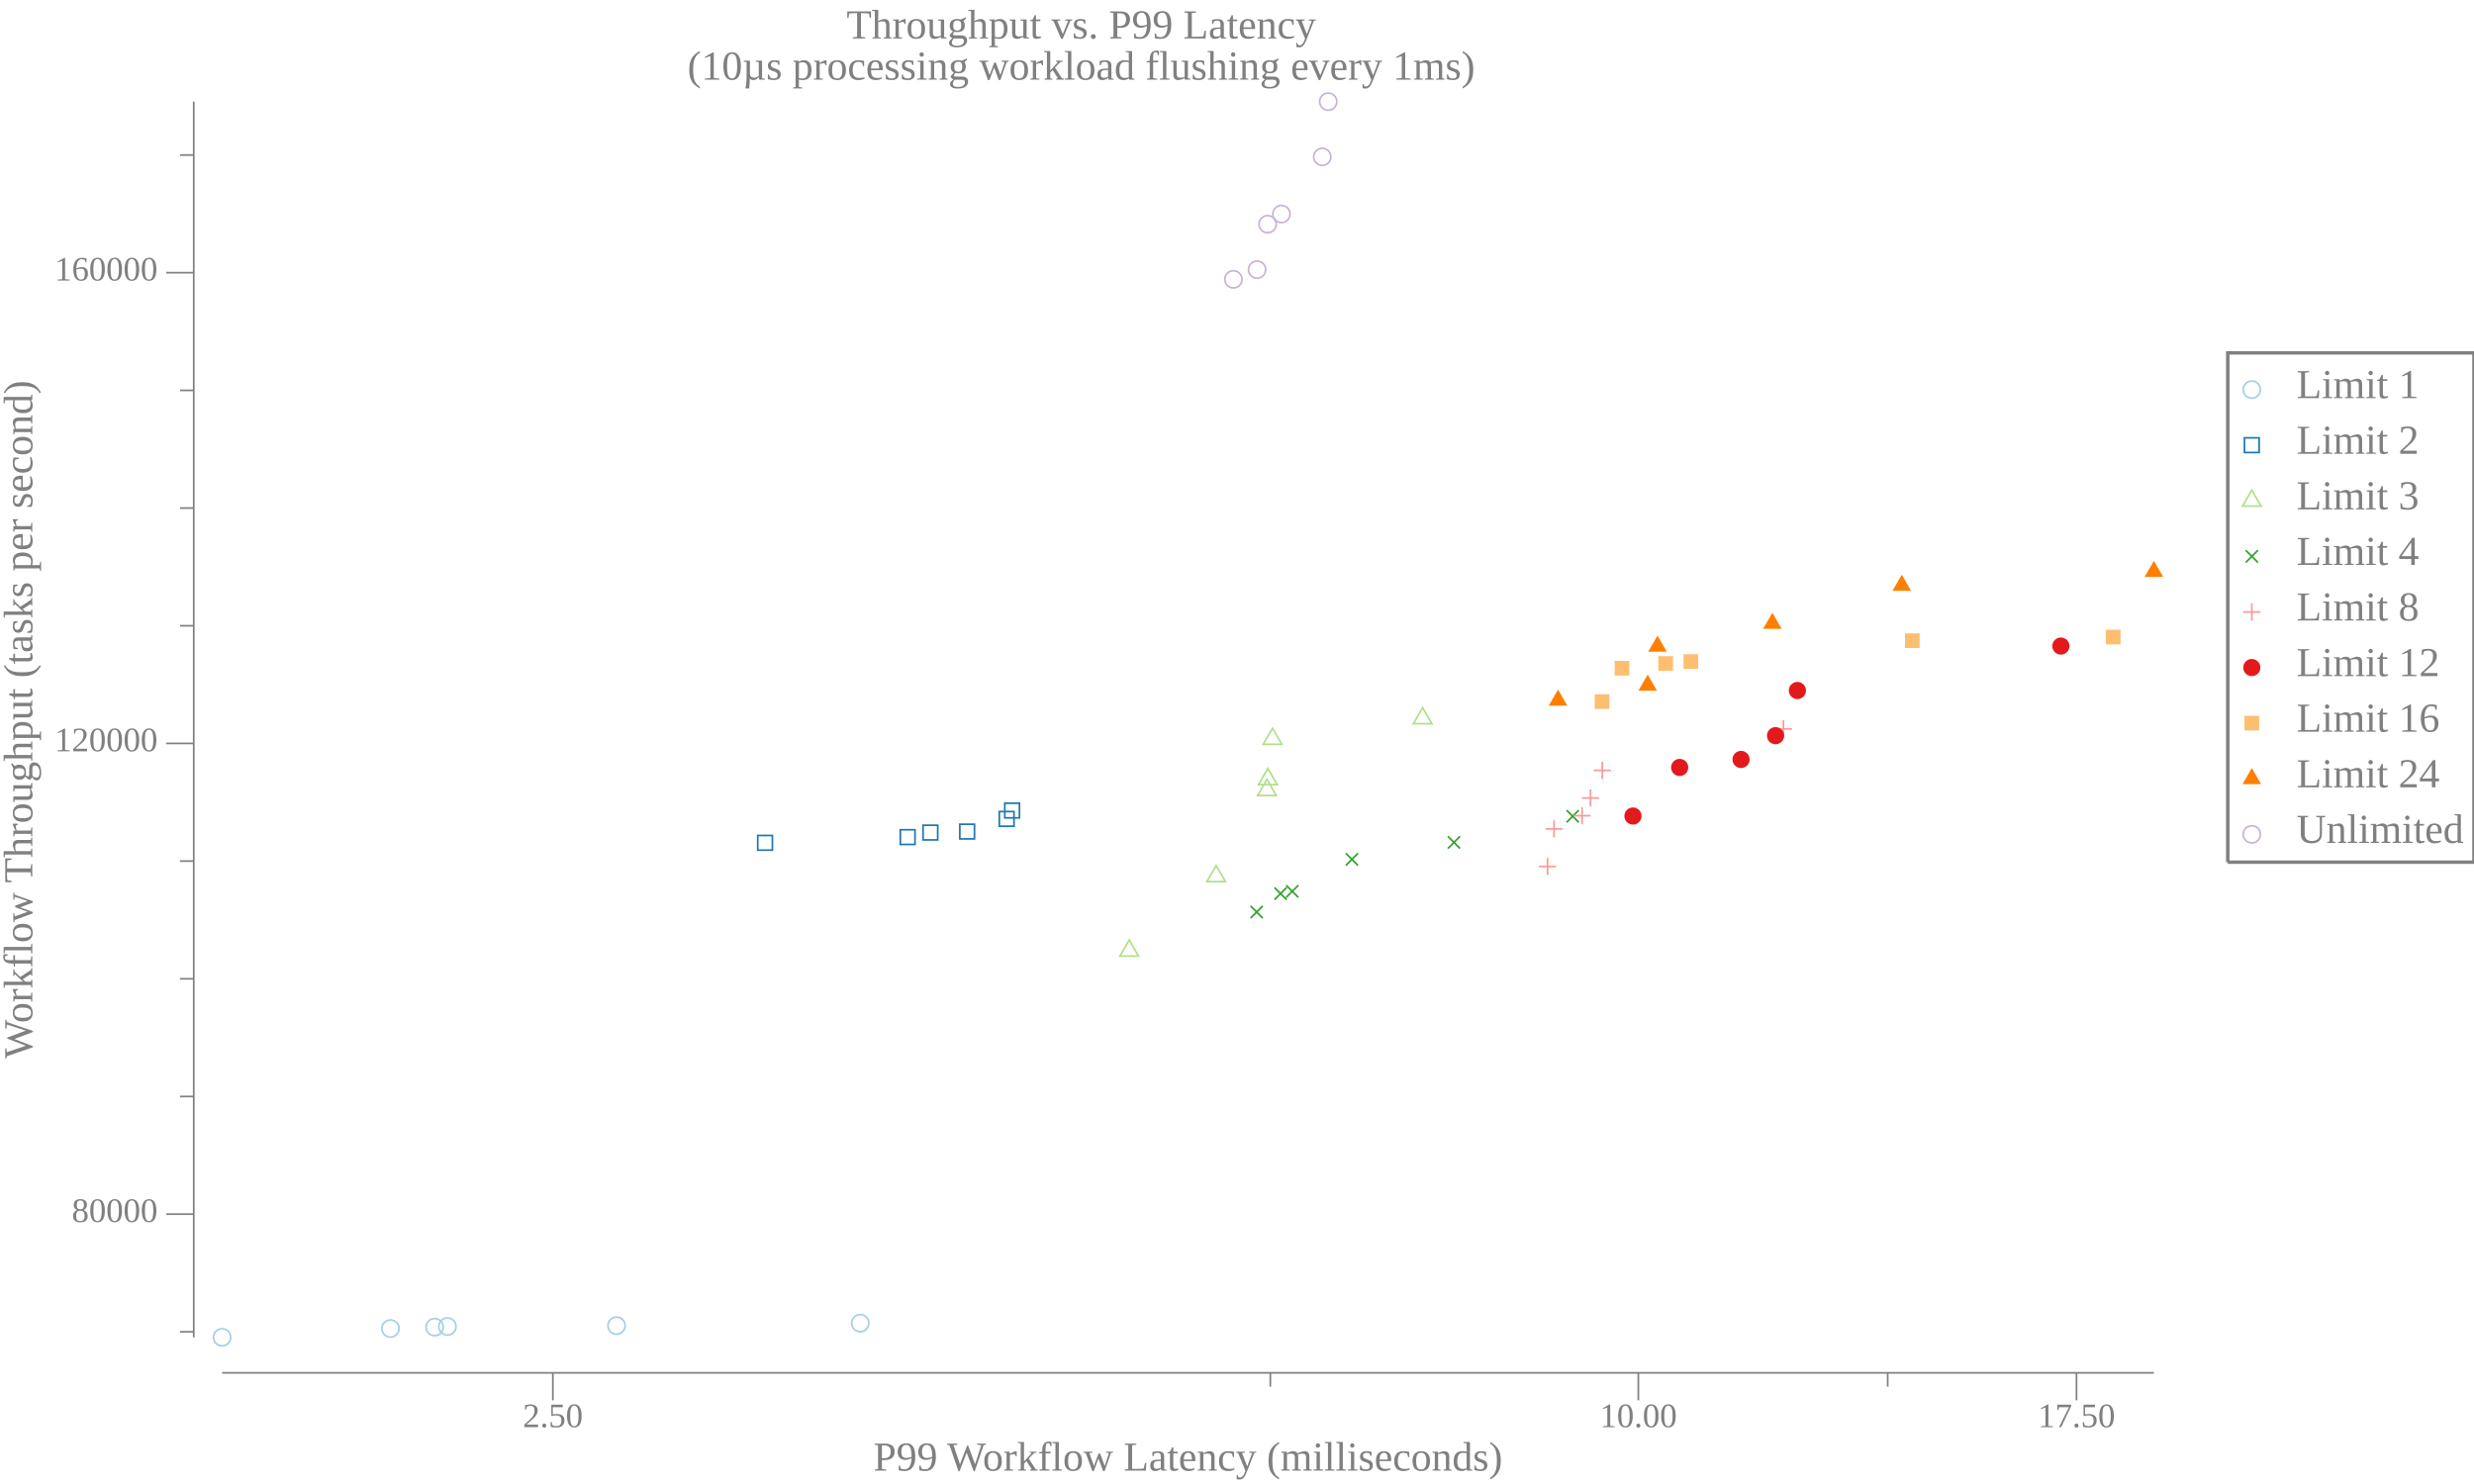
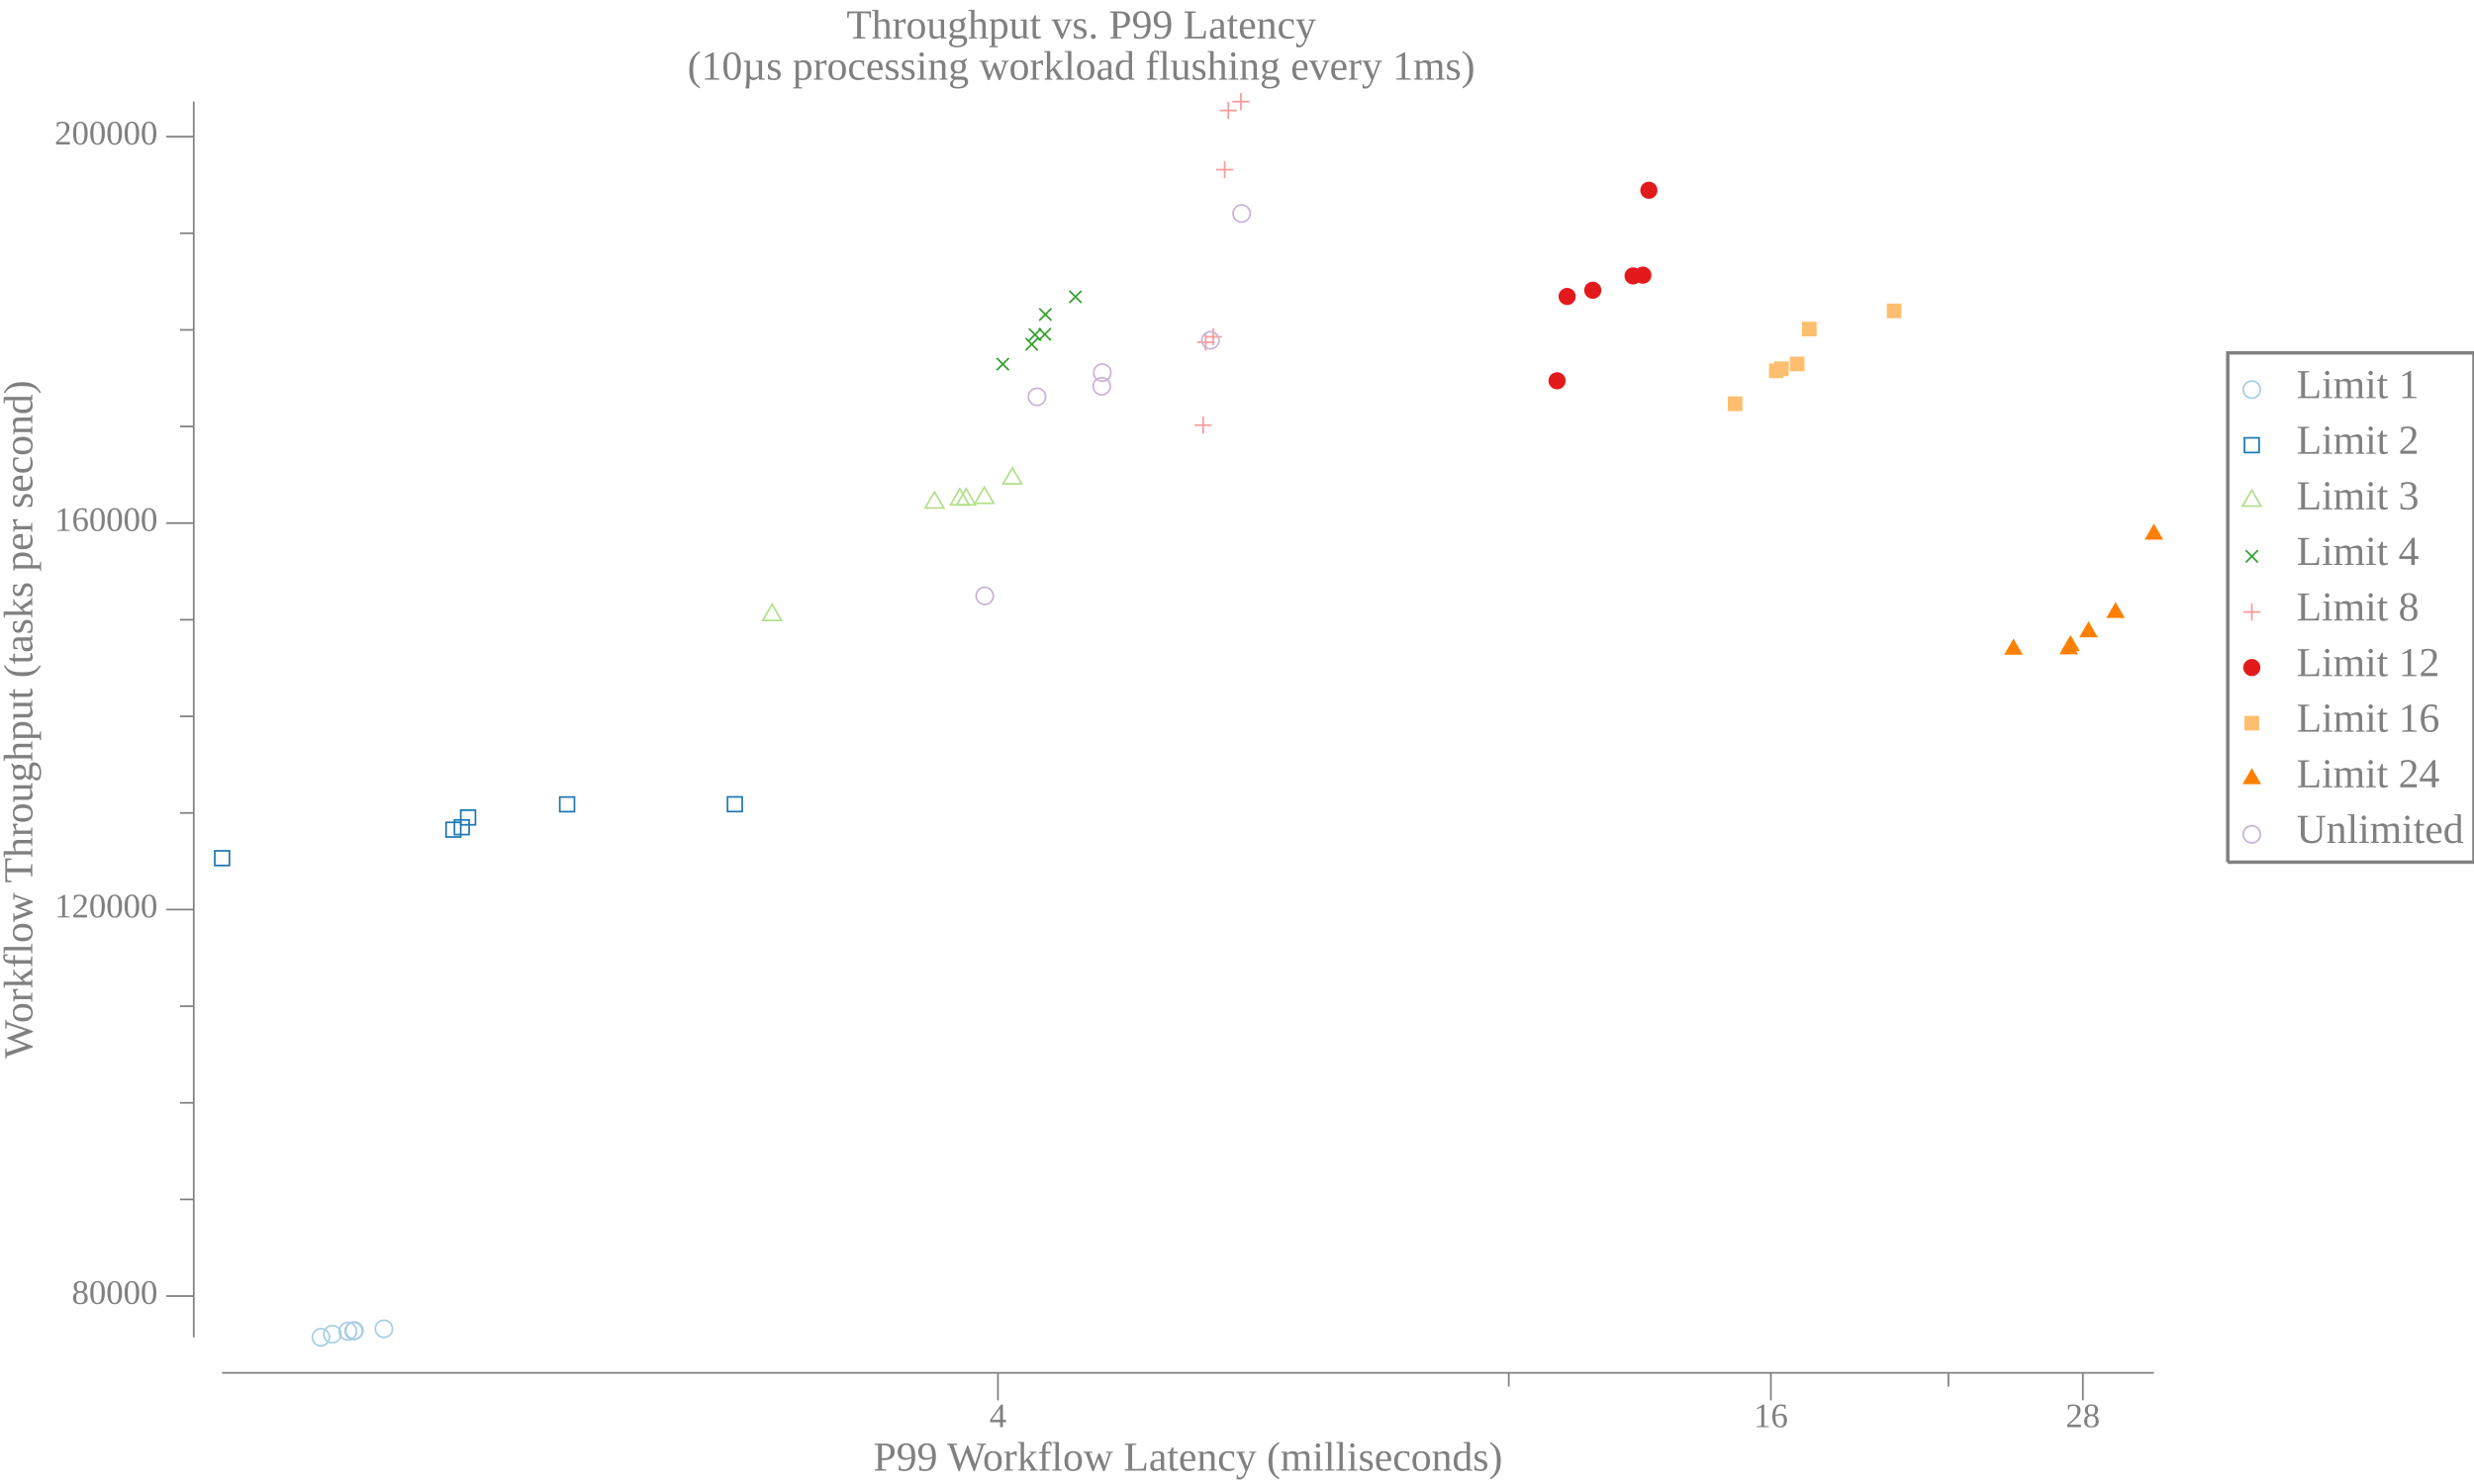
<svg xmlns="http://www.w3.org/2000/svg" width="720pt" height="432pt" viewBox="0 0 720 432">
  <g transform="scale(1, -1) translate(0, -432)">
    <path d="M657.84,318.58A2.5,2.5 0 1 1 652.84,318.58A2.5,2.5 0 1 1 657.84,318.58Z" style="fill:none;stroke:#A6CEE3;stroke-width:0.5" />
    <text x="668.34" y="-316.1" transform="scale(1, -1)" style="font-family:Liberation Serif;font-variant:normal;font-weight:normal;font-style:normal;font-size:12px;fill:#808080">Limit 1</text>
    <path d="M653.2,300.27L657.47,300.27L657.47,304.54L653.2,304.54Z" style="fill:none;stroke:#1F78B4;stroke-width:0.5" />
    <text x="668.34" y="-299.91" transform="scale(1, -1)" style="font-family:Liberation Serif;font-variant:normal;font-weight:normal;font-style:normal;font-size:12px;fill:#808080">Limit 2</text>
    <path d="M655.34,289.34L652.63,284.66L658.04,284.66Z" style="fill:none;stroke:#B2DF8A;stroke-width:0.5" />
    <text x="668.34" y="-283.73" transform="scale(1, -1)" style="font-family:Liberation Serif;font-variant:normal;font-weight:normal;font-style:normal;font-size:12px;fill:#808080">Limit 3</text>
    <path d="M653.57,268.27L657.11,271.8" style="fill:none;stroke:#33A02C;stroke-width:0.5" />
    <path d="M653.57,271.8L657.11,268.27" style="fill:none;stroke:#33A02C;stroke-width:0.5" />
    <text x="668.34" y="-267.55" transform="scale(1, -1)" style="font-family:Liberation Serif;font-variant:normal;font-weight:normal;font-style:normal;font-size:12px;fill:#808080">Limit 4</text>
    <path d="M655.34,256.35L655.34,251.35" style="fill:none;stroke:#FB9A99;stroke-width:0.5" />
    <path d="M652.84,253.85L657.84,253.85" style="fill:none;stroke:#FB9A99;stroke-width:0.5" />
    <text x="668.34" y="-251.36" transform="scale(1, -1)" style="font-family:Liberation Serif;font-variant:normal;font-weight:normal;font-style:normal;font-size:12px;fill:#808080">Limit 8</text>
    <path d="M657.84,237.67A2.5,2.5 0 1 1 652.84,237.67A2.5,2.5 0 1 1 657.84,237.67Z" style="fill:#E31A1C" />
    <text x="668.34" y="-235.18" transform="scale(1, -1)" style="font-family:Liberation Serif;font-variant:normal;font-weight:normal;font-style:normal;font-size:12px;fill:#808080">Limit 12</text>
    <path d="M653.2,219.35L657.47,219.35L657.47,223.62L653.2,223.62Z" style="fill:#FDBF6F" />
    <text x="668.34" y="-219" transform="scale(1, -1)" style="font-family:Liberation Serif;font-variant:normal;font-weight:normal;font-style:normal;font-size:12px;fill:#808080">Limit 16</text>
    <path d="M655.34,208.42L652.63,203.74L658.04,203.74Z" style="fill:#FF7F00" />
    <text x="668.34" y="-202.81" transform="scale(1, -1)" style="font-family:Liberation Serif;font-variant:normal;font-weight:normal;font-style:normal;font-size:12px;fill:#808080">Limit 24</text>
    <path d="M657.84,189.12A2.5,2.5 0 1 1 652.84,189.12A2.5,2.5 0 1 1 657.84,189.12Z" style="fill:none;stroke:#CAB2D6;stroke-width:0.5" />
    <text x="668.34" y="-186.63" transform="scale(1, -1)" style="font-family:Liberation Serif;font-variant:normal;font-weight:normal;font-style:normal;font-size:12px;fill:#808080">Unlimited</text>
    <path d="M648.34,181.02L648.34,329.27L720,329.27L720,181.02L648.34,181.02" style="fill:none;stroke:#808080" />
    <path d="M0,0L629.34,0L629.34,432L0,432Z" style="fill:#-8000000000000000-8000000000000000-8000000000000000;fill-opacity:0" />
    <text x="246.35" y="-420.81" transform="scale(1, -1)" style="font-family:Liberation Serif;font-variant:normal;font-weight:normal;font-style:normal;font-size:12px;fill:#808080">Throughput vs. P99 Latency</text>
    <text x="200.07" y="-408.81" transform="scale(1, -1)" style="font-family:Liberation Serif;font-variant:normal;font-weight:normal;font-style:normal;font-size:12px;fill:#808080">(10µs processing workload flushing every 1ms)</text>
    <text x="254.18" y="-3.902" transform="scale(1, -1)" style="font-family:Liberation Serif;font-variant:normal;font-weight:normal;font-style:normal;font-size:12px;fill:#808080">P99 Workflow Latency (milliseconds)</text>
-     <text x="152.15" y="-16.541" transform="scale(1, -1)" style="font-family:Liberation Serif;font-variant:normal;font-weight:normal;font-style:normal;font-size:10px;fill:#808080">2.50</text>
-     <text x="465.55" y="-16.541" transform="scale(1, -1)" style="font-family:Liberation Serif;font-variant:normal;font-weight:normal;font-style:normal;font-size:10px;fill:#808080">10.00</text>
-     <text x="593.07" y="-16.541" transform="scale(1, -1)" style="font-family:Liberation Serif;font-variant:normal;font-weight:normal;font-style:normal;font-size:10px;fill:#808080">17.50</text>
-     <path d="M160.9,24.363L160.9,32.363" style="fill:none;stroke:#808080;stroke-width:0.5" />
-     <path d="M476.8,24.363L476.8,32.363" style="fill:none;stroke:#808080;stroke-width:0.5" />
-     <path d="M604.32,24.363L604.32,32.363" style="fill:none;stroke:#808080;stroke-width:0.5" />
-     <path d="M369.7,28.363L369.7,32.363" style="fill:none;stroke:#808080;stroke-width:0.5" />
-     <path d="M549.37,28.363L549.37,32.363" style="fill:none;stroke:#808080;stroke-width:0.5" />
+     <text x="287.93" y="-16.541" transform="scale(1, -1)" style="font-family:Liberation Serif;font-variant:normal;font-weight:normal;font-style:normal;font-size:10px;fill:#808080">4</text>
+     <text x="510.37" y="-16.541" transform="scale(1, -1)" style="font-family:Liberation Serif;font-variant:normal;font-weight:normal;font-style:normal;font-size:10px;fill:#808080">16</text>
+     <text x="601.17" y="-16.541" transform="scale(1, -1)" style="font-family:Liberation Serif;font-variant:normal;font-weight:normal;font-style:normal;font-size:10px;fill:#808080">28</text>
+     <path d="M290.43,24.363L290.43,32.363" style="fill:none;stroke:#808080;stroke-width:0.5" />
+     <path d="M515.37,24.363L515.37,32.363" style="fill:none;stroke:#808080;stroke-width:0.5" />
+     <path d="M606.17,24.363L606.17,32.363" style="fill:none;stroke:#808080;stroke-width:0.5" />
+     <path d="M439.1,28.363L439.1,32.363" style="fill:none;stroke:#808080;stroke-width:0.5" />
+     <path d="M567.04,28.363L567.04,32.363" style="fill:none;stroke:#808080;stroke-width:0.5" />
    <path d="M64.635,32.363L626.84,32.363" style="fill:none;stroke:#808080;stroke-width:0.5" />
    <g transform="rotate(90)">
      <text x="123.84" y="9.387" transform="scale(1, -1)" style="font-family:Liberation Serif;font-variant:normal;font-weight:normal;font-style:normal;font-size:12px;fill:#808080">Workflow Throughput (tasks per second)</text>
    </g>
-     <text x="20.885" y="-76.271" transform="scale(1, -1)" style="font-family:Liberation Serif;font-variant:normal;font-weight:normal;font-style:normal;font-size:10px;fill:#808080">80000</text>
-     <text x="15.885" y="-213.3" transform="scale(1, -1)" style="font-family:Liberation Serif;font-variant:normal;font-weight:normal;font-style:normal;font-size:10px;fill:#808080">120000</text>
-     <text x="15.885" y="-350.33" transform="scale(1, -1)" style="font-family:Liberation Serif;font-variant:normal;font-weight:normal;font-style:normal;font-size:10px;fill:#808080">160000</text>
-     <path d="M48.385,78.556L56.385,78.556" style="fill:none;stroke:#808080;stroke-width:0.5" />
-     <path d="M48.385,215.59L56.385,215.59" style="fill:none;stroke:#808080;stroke-width:0.5" />
-     <path d="M48.385,352.62L56.385,352.62" style="fill:none;stroke:#808080;stroke-width:0.5" />
-     <path d="M52.385,44.299L56.385,44.299" style="fill:none;stroke:#808080;stroke-width:0.5" />
-     <path d="M52.385,112.81L56.385,112.81" style="fill:none;stroke:#808080;stroke-width:0.5" />
-     <path d="M52.385,147.07L56.385,147.07" style="fill:none;stroke:#808080;stroke-width:0.5" />
-     <path d="M52.385,181.33L56.385,181.33" style="fill:none;stroke:#808080;stroke-width:0.5" />
-     <path d="M52.385,249.84L56.385,249.84" style="fill:none;stroke:#808080;stroke-width:0.5" />
-     <path d="M52.385,284.1L56.385,284.1" style="fill:none;stroke:#808080;stroke-width:0.5" />
-     <path d="M52.385,318.36L56.385,318.36" style="fill:none;stroke:#808080;stroke-width:0.5" />
-     <path d="M52.385,386.87L56.385,386.87" style="fill:none;stroke:#808080;stroke-width:0.5" />
+     <text x="20.885" y="-52.428" transform="scale(1, -1)" style="font-family:Liberation Serif;font-variant:normal;font-weight:normal;font-style:normal;font-size:10px;fill:#808080">80000</text>
+     <text x="15.885" y="-164.93" transform="scale(1, -1)" style="font-family:Liberation Serif;font-variant:normal;font-weight:normal;font-style:normal;font-size:10px;fill:#808080">120000</text>
+     <text x="15.885" y="-277.44" transform="scale(1, -1)" style="font-family:Liberation Serif;font-variant:normal;font-weight:normal;font-style:normal;font-size:10px;fill:#808080">160000</text>
+     <text x="15.885" y="-389.94" transform="scale(1, -1)" style="font-family:Liberation Serif;font-variant:normal;font-weight:normal;font-style:normal;font-size:10px;fill:#808080">200000</text>
+     <path d="M48.385,54.713L56.385,54.713" style="fill:none;stroke:#808080;stroke-width:0.5" />
+     <path d="M48.385,167.22L56.385,167.22" style="fill:none;stroke:#808080;stroke-width:0.5" />
+     <path d="M48.385,279.72L56.385,279.72" style="fill:none;stroke:#808080;stroke-width:0.5" />
+     <path d="M48.385,392.22L56.385,392.22" style="fill:none;stroke:#808080;stroke-width:0.5" />
+     <path d="M52.385,82.839L56.385,82.839" style="fill:none;stroke:#808080;stroke-width:0.5" />
+     <path d="M52.385,110.97L56.385,110.97" style="fill:none;stroke:#808080;stroke-width:0.5" />
+     <path d="M52.385,139.09L56.385,139.09" style="fill:none;stroke:#808080;stroke-width:0.5" />
+     <path d="M52.385,195.34L56.385,195.34" style="fill:none;stroke:#808080;stroke-width:0.5" />
+     <path d="M52.385,223.47L56.385,223.47" style="fill:none;stroke:#808080;stroke-width:0.5" />
+     <path d="M52.385,251.59L56.385,251.59" style="fill:none;stroke:#808080;stroke-width:0.5" />
+     <path d="M52.385,307.85L56.385,307.85" style="fill:none;stroke:#808080;stroke-width:0.5" />
+     <path d="M52.385,335.97L56.385,335.97" style="fill:none;stroke:#808080;stroke-width:0.5" />
+     <path d="M52.385,364.1L56.385,364.1" style="fill:none;stroke:#808080;stroke-width:0.5" />
    <path d="M56.385,42.709L56.385,402.41" style="fill:none;stroke:#808080;stroke-width:0.5" />
-     <path d="M67.135,42.709A2.5,2.5 0 1 1 62.135,42.709A2.5,2.5 0 1 1 67.135,42.709Z" style="fill:none;stroke:#A6CEE3;stroke-width:0.5" />
-     <path d="M116.13,45.258A2.5,2.5 0 1 1 111.13,45.258A2.5,2.5 0 1 1 116.13,45.258Z" style="fill:none;stroke:#A6CEE3;stroke-width:0.5" />
-     <path d="M128.99,45.669A2.5,2.5 0 1 1 123.99,45.669A2.5,2.5 0 1 1 128.99,45.669Z" style="fill:none;stroke:#A6CEE3;stroke-width:0.5" />
-     <path d="M132.71,45.844A2.5,2.5 0 1 1 127.71,45.844A2.5,2.5 0 1 1 132.71,45.844Z" style="fill:none;stroke:#A6CEE3;stroke-width:0.5" />
-     <path d="M181.93,46.094A2.5,2.5 0 1 1 176.93,46.094A2.5,2.5 0 1 1 181.93,46.094Z" style="fill:none;stroke:#A6CEE3;stroke-width:0.5" />
-     <path d="M252.86,46.823A2.5,2.5 0 1 1 247.86,46.823A2.5,2.5 0 1 1 252.86,46.823Z" style="fill:none;stroke:#A6CEE3;stroke-width:0.5" />
-     <path d="M220.52,184.52L224.79,184.52L224.79,188.79L220.52,188.79Z" style="fill:none;stroke:#1F78B4;stroke-width:0.5" />
-     <path d="M262.02,186.18L266.29,186.18L266.29,190.45L262.02,190.45Z" style="fill:none;stroke:#1F78B4;stroke-width:0.5" />
-     <path d="M268.63,187.5L272.9,187.5L272.9,191.77L268.63,191.77Z" style="fill:none;stroke:#1F78B4;stroke-width:0.5" />
-     <path d="M279.33,187.79L283.6,187.79L283.6,192.06L279.33,192.06Z" style="fill:none;stroke:#1F78B4;stroke-width:0.5" />
-     <path d="M290.83,191.48L295.1,191.48L295.1,195.75L290.83,195.75Z" style="fill:none;stroke:#1F78B4;stroke-width:0.5" />
-     <path d="M292.42,193.91L296.69,193.91L296.69,198.18L292.42,198.18Z" style="fill:none;stroke:#1F78B4;stroke-width:0.5" />
-     <path d="M328.63,158.36L325.92,153.68L331.33,153.68Z" style="fill:none;stroke:#B2DF8A;stroke-width:0.5" />
-     <path d="M353.93,180.03L351.22,175.35L356.63,175.35Z" style="fill:none;stroke:#B2DF8A;stroke-width:0.5" />
-     <path d="M368.71,205.12L366.01,200.43L371.42,200.43Z" style="fill:none;stroke:#B2DF8A;stroke-width:0.5" />
-     <path d="M368.99,208.29L366.29,203.6L371.7,203.6Z" style="fill:none;stroke:#B2DF8A;stroke-width:0.5" />
-     <path d="M370.34,220.01L367.63,215.32L373.05,215.32Z" style="fill:none;stroke:#B2DF8A;stroke-width:0.5" />
-     <path d="M414.03,226L411.32,221.31L416.73,221.31Z" style="fill:none;stroke:#B2DF8A;stroke-width:0.5" />
-     <path d="M363.95,164.74L367.49,168.27" style="fill:none;stroke:#33A02C;stroke-width:0.5" />
-     <path d="M363.95,168.27L367.49,164.74" style="fill:none;stroke:#33A02C;stroke-width:0.5" />
-     <path d="M370.9,170.1L374.44,173.63" style="fill:none;stroke:#33A02C;stroke-width:0.5" />
-     <path d="M370.9,173.63L374.44,170.1" style="fill:none;stroke:#33A02C;stroke-width:0.5" />
-     <path d="M374.31,170.76L377.85,174.3" style="fill:none;stroke:#33A02C;stroke-width:0.5" />
-     <path d="M374.31,174.3L377.85,170.76" style="fill:none;stroke:#33A02C;stroke-width:0.5" />
-     <path d="M391.67,180.06L395.21,183.6" style="fill:none;stroke:#33A02C;stroke-width:0.5" />
-     <path d="M391.67,183.6L395.21,180.06" style="fill:none;stroke:#33A02C;stroke-width:0.5" />
-     <path d="M421.37,185L424.9,188.54" style="fill:none;stroke:#33A02C;stroke-width:0.5" />
-     <path d="M421.37,188.54L424.9,185" style="fill:none;stroke:#33A02C;stroke-width:0.5" />
-     <path d="M455.92,192.61L459.46,196.14" style="fill:none;stroke:#33A02C;stroke-width:0.5" />
-     <path d="M455.92,196.14L459.46,192.61" style="fill:none;stroke:#33A02C;stroke-width:0.5" />
-     <path d="M450.38,182.27L450.38,177.27" style="fill:none;stroke:#FB9A99;stroke-width:0.5" />
-     <path d="M447.88,179.77L452.88,179.77" style="fill:none;stroke:#FB9A99;stroke-width:0.5" />
-     <path d="M452.27,193.19L452.27,188.19" style="fill:none;stroke:#FB9A99;stroke-width:0.5" />
-     <path d="M449.77,190.69L454.77,190.69" style="fill:none;stroke:#FB9A99;stroke-width:0.5" />
-     <path d="M460.43,197.05L460.43,192.05" style="fill:none;stroke:#FB9A99;stroke-width:0.5" />
-     <path d="M457.93,194.55L462.93,194.55" style="fill:none;stroke:#FB9A99;stroke-width:0.5" />
-     <path d="M462.88,202.2L462.88,197.2" style="fill:none;stroke:#FB9A99;stroke-width:0.5" />
-     <path d="M460.38,199.7L465.38,199.7" style="fill:none;stroke:#FB9A99;stroke-width:0.5" />
-     <path d="M466.3,210.24L466.3,205.24" style="fill:none;stroke:#FB9A99;stroke-width:0.5" />
-     <path d="M463.8,207.74L468.8,207.74" style="fill:none;stroke:#FB9A99;stroke-width:0.5" />
-     <path d="M519.02,222.32L519.02,217.32" style="fill:none;stroke:#FB9A99;stroke-width:0.5" />
-     <path d="M516.52,219.82L521.52,219.82" style="fill:none;stroke:#FB9A99;stroke-width:0.5" />
-     <path d="M477.74,194.45A2.5,2.5 0 1 1 472.74,194.45A2.5,2.5 0 1 1 477.74,194.45Z" style="fill:#E31A1C" />
-     <path d="M491.33,208.59A2.5,2.5 0 1 1 486.33,208.59A2.5,2.5 0 1 1 491.33,208.59Z" style="fill:#E31A1C" />
-     <path d="M509.19,210.92A2.5,2.5 0 1 1 504.19,210.92A2.5,2.5 0 1 1 509.19,210.92Z" style="fill:#E31A1C" />
-     <path d="M519.23,217.84A2.5,2.5 0 1 1 514.23,217.84A2.5,2.5 0 1 1 519.23,217.84Z" style="fill:#E31A1C" />
-     <path d="M525.59,230.99A2.5,2.5 0 1 1 520.59,230.99A2.5,2.5 0 1 1 525.59,230.99Z" style="fill:#E31A1C" />
-     <path d="M602.27,243.93A2.5,2.5 0 1 1 597.27,243.93A2.5,2.5 0 1 1 602.27,243.93Z" style="fill:#E31A1C" />
-     <path d="M464.11,225.62L468.38,225.62L468.38,229.89L464.11,229.89Z" style="fill:#FDBF6F" />
-     <path d="M469.91,235.34L474.18,235.34L474.18,239.61L469.91,239.61Z" style="fill:#FDBF6F" />
-     <path d="M482.61,236.72L486.88,236.72L486.88,240.99L482.61,240.99Z" style="fill:#FDBF6F" />
-     <path d="M489.95,237.28L494.22,237.28L494.22,241.55L489.95,241.55Z" style="fill:#FDBF6F" />
-     <path d="M554.4,243.37L558.66,243.37L558.66,247.63L554.4,247.63Z" style="fill:#FDBF6F" />
-     <path d="M612.87,244.42L617.14,244.42L617.14,248.68L612.87,248.68Z" style="fill:#FDBF6F" />
-     <path d="M453.43,231.27L450.72,226.58L456.13,226.58Z" style="fill:#FF7F00" />
-     <path d="M479.52,235.63L476.82,230.94L482.23,230.94Z" style="fill:#FF7F00" />
-     <path d="M482.38,246.97L479.67,242.29L485.08,242.29Z" style="fill:#FF7F00" />
-     <path d="M515.81,253.63L513.1,248.94L518.51,248.94Z" style="fill:#FF7F00" />
-     <path d="M553.47,264.7L550.76,260.02L556.18,260.02Z" style="fill:#FF7F00" />
-     <path d="M626.84,268.74L624.13,264.06L629.54,264.06Z" style="fill:#FF7F00" />
-     <path d="M361.46,350.68A2.5,2.5 0 1 1 356.46,350.68A2.5,2.5 0 1 1 361.46,350.68Z" style="fill:none;stroke:#CAB2D6;stroke-width:0.5" />
-     <path d="M368.34,353.51A2.5,2.5 0 1 1 363.34,353.51A2.5,2.5 0 1 1 368.34,353.51Z" style="fill:none;stroke:#CAB2D6;stroke-width:0.5" />
-     <path d="M371.41,366.74A2.5,2.5 0 1 1 366.41,366.74A2.5,2.5 0 1 1 371.41,366.74Z" style="fill:none;stroke:#CAB2D6;stroke-width:0.5" />
-     <path d="M375.44,369.7A2.5,2.5 0 1 1 370.44,369.7A2.5,2.5 0 1 1 375.44,369.7Z" style="fill:none;stroke:#CAB2D6;stroke-width:0.5" />
-     <path d="M387.32,386.34A2.5,2.5 0 1 1 382.32,386.34A2.5,2.5 0 1 1 387.32,386.34Z" style="fill:none;stroke:#CAB2D6;stroke-width:0.5" />
-     <path d="M389.05,402.41A2.5,2.5 0 1 1 384.05,402.41A2.5,2.5 0 1 1 389.05,402.41Z" style="fill:none;stroke:#CAB2D6;stroke-width:0.5" />
+     <path d="M95.9,42.709A2.5,2.5 0 1 1 90.9,42.709A2.5,2.5 0 1 1 95.9,42.709Z" style="fill:none;stroke:#A6CEE3;stroke-width:0.5" />
+     <path d="M99.23,43.609A2.5,2.5 0 1 1 94.23,43.609A2.5,2.5 0 1 1 99.23,43.609Z" style="fill:none;stroke:#A6CEE3;stroke-width:0.5" />
+     <path d="M103.74,44.478A2.5,2.5 0 1 1 98.741,44.478A2.5,2.5 0 1 1 103.74,44.478Z" style="fill:none;stroke:#A6CEE3;stroke-width:0.5" />
+     <path d="M105.43,44.565A2.5,2.5 0 1 1 100.43,44.565A2.5,2.5 0 1 1 105.43,44.565Z" style="fill:none;stroke:#A6CEE3;stroke-width:0.5" />
+     <path d="M105.64,44.669A2.5,2.5 0 1 1 100.64,44.669A2.5,2.5 0 1 1 105.64,44.669Z" style="fill:none;stroke:#A6CEE3;stroke-width:0.5" />
+     <path d="M114.23,45.17A2.5,2.5 0 1 1 109.23,45.17A2.5,2.5 0 1 1 114.23,45.17Z" style="fill:none;stroke:#A6CEE3;stroke-width:0.5" />
+     <path d="M62.501,180.05L66.769,180.05L66.769,184.32L62.501,184.32Z" style="fill:none;stroke:#1F78B4;stroke-width:0.5" />
+     <path d="M129.82,188.35L134.08,188.35L134.08,192.61L129.82,192.61Z" style="fill:none;stroke:#1F78B4;stroke-width:0.5" />
+     <path d="M132.26,189.05L136.52,189.05L136.52,193.31L132.26,193.31Z" style="fill:none;stroke:#1F78B4;stroke-width:0.5" />
+     <path d="M134.1,191.89L138.36,191.89L138.36,196.16L134.1,196.16Z" style="fill:none;stroke:#1F78B4;stroke-width:0.5" />
+     <path d="M162.91,195.72L167.18,195.72L167.18,199.98L162.91,199.98Z" style="fill:none;stroke:#1F78B4;stroke-width:0.5" />
+     <path d="M211.73,195.75L216,195.75L216,200.02L211.73,200.02Z" style="fill:none;stroke:#1F78B4;stroke-width:0.5" />
+     <path d="M224.71,256.08L222,251.39L227.41,251.39Z" style="fill:none;stroke:#B2DF8A;stroke-width:0.5" />
+     <path d="M271.97,288.81L269.26,284.12L274.68,284.12Z" style="fill:none;stroke:#B2DF8A;stroke-width:0.5" />
+     <path d="M279.34,289.71L276.63,285.02L282.05,285.02Z" style="fill:none;stroke:#B2DF8A;stroke-width:0.5" />
+     <path d="M281.16,289.73L278.46,285.04L283.87,285.04Z" style="fill:none;stroke:#B2DF8A;stroke-width:0.5" />
+     <path d="M286.48,290.19L283.77,285.5L289.18,285.5Z" style="fill:none;stroke:#B2DF8A;stroke-width:0.5" />
+     <path d="M294.63,295.83L291.92,291.14L297.33,291.14Z" style="fill:none;stroke:#B2DF8A;stroke-width:0.5" />
+     <path d="M290.07,324.23L293.61,327.76" style="fill:none;stroke:#33A02C;stroke-width:0.5" />
+     <path d="M290.07,327.76L293.61,324.23" style="fill:none;stroke:#33A02C;stroke-width:0.5" />
+     <path d="M298.49,330.01L302.03,333.55" style="fill:none;stroke:#33A02C;stroke-width:0.5" />
+     <path d="M298.49,333.55L302.03,330.01" style="fill:none;stroke:#33A02C;stroke-width:0.5" />
+     <path d="M299.44,332.83L302.97,336.37" style="fill:none;stroke:#33A02C;stroke-width:0.5" />
+     <path d="M299.44,336.37L302.97,332.83" style="fill:none;stroke:#33A02C;stroke-width:0.5" />
+     <path d="M302.29,332.92L305.82,336.45" style="fill:none;stroke:#33A02C;stroke-width:0.5" />
+     <path d="M302.29,336.45L305.82,332.92" style="fill:none;stroke:#33A02C;stroke-width:0.5" />
+     <path d="M302.46,338.69L306,342.23" style="fill:none;stroke:#33A02C;stroke-width:0.5" />
+     <path d="M302.46,342.23L306,338.69" style="fill:none;stroke:#33A02C;stroke-width:0.5" />
+     <path d="M311.21,343.83L314.75,347.37" style="fill:none;stroke:#33A02C;stroke-width:0.5" />
+     <path d="M311.21,347.37L314.75,343.83" style="fill:none;stroke:#33A02C;stroke-width:0.5" />
+     <path d="M350.17,310.74L350.17,305.74" style="fill:none;stroke:#FB9A99;stroke-width:0.5" />
+     <path d="M347.67,308.24L352.67,308.24" style="fill:none;stroke:#FB9A99;stroke-width:0.5" />
+     <path d="M350.89,334.88L350.89,329.88" style="fill:none;stroke:#FB9A99;stroke-width:0.5" />
+     <path d="M348.39,332.38L353.39,332.38" style="fill:none;stroke:#FB9A99;stroke-width:0.5" />
+     <path d="M353.11,336.46L353.11,331.46" style="fill:none;stroke:#FB9A99;stroke-width:0.5" />
+     <path d="M350.61,333.96L355.61,333.96" style="fill:none;stroke:#FB9A99;stroke-width:0.5" />
+     <path d="M356.42,385.11L356.42,380.11" style="fill:none;stroke:#FB9A99;stroke-width:0.5" />
+     <path d="M353.92,382.61L358.92,382.61" style="fill:none;stroke:#FB9A99;stroke-width:0.5" />
+     <path d="M357.47,402.35L357.47,397.35" style="fill:none;stroke:#FB9A99;stroke-width:0.5" />
+     <path d="M354.97,399.85L359.97,399.85" style="fill:none;stroke:#FB9A99;stroke-width:0.5" />
+     <path d="M361.14,404.91L361.14,399.91" style="fill:none;stroke:#FB9A99;stroke-width:0.5" />
+     <path d="M358.64,402.41L363.64,402.41" style="fill:none;stroke:#FB9A99;stroke-width:0.5" />
+     <path d="M455.65,321.15A2.5,2.5 0 1 1 450.65,321.15A2.5,2.5 0 1 1 455.65,321.15Z" style="fill:#E31A1C" />
+     <path d="M458.58,345.69A2.5,2.5 0 1 1 453.58,345.69A2.5,2.5 0 1 1 458.58,345.69Z" style="fill:#E31A1C" />
+     <path d="M466.04,347.51A2.5,2.5 0 1 1 461.04,347.51A2.5,2.5 0 1 1 466.04,347.51Z" style="fill:#E31A1C" />
+     <path d="M477.77,351.68A2.5,2.5 0 1 1 472.77,351.68A2.5,2.5 0 1 1 477.77,351.68Z" style="fill:#E31A1C" />
+     <path d="M480.62,351.9A2.5,2.5 0 1 1 475.62,351.9A2.5,2.5 0 1 1 480.62,351.9Z" style="fill:#E31A1C" />
+     <path d="M482.37,376.61A2.5,2.5 0 1 1 477.37,376.61A2.5,2.5 0 1 1 482.37,376.61Z" style="fill:#E31A1C" />
+     <path d="M502.82,312.33L507.09,312.33L507.09,316.6L502.82,316.6Z" style="fill:#FDBF6F" />
+     <path d="M514.82,321.92L519.09,321.92L519.09,326.18L514.82,326.18Z" style="fill:#FDBF6F" />
+     <path d="M516.3,322.52L520.57,322.52L520.57,326.79L516.3,326.79Z" style="fill:#FDBF6F" />
+     <path d="M520.89,323.91L525.16,323.91L525.16,328.18L520.89,328.18Z" style="fill:#FDBF6F" />
+     <path d="M524.42,334.08L528.69,334.08L528.69,338.34L524.42,338.34Z" style="fill:#FDBF6F" />
+     <path d="M549.11,339.37L553.38,339.37L553.38,343.63L549.11,343.63Z" style="fill:#FDBF6F" />
+     <path d="M585.98,246.1L583.28,241.41L588.69,241.41Z" style="fill:#FF7F00" />
+     <path d="M602.06,246.2L599.36,241.51L604.77,241.51Z" style="fill:#FF7F00" />
+     <path d="M602.58,247.14L599.87,242.45L605.28,242.45Z" style="fill:#FF7F00" />
+     <path d="M607.82,251.15L605.12,246.47L610.53,246.47Z" style="fill:#FF7F00" />
+     <path d="M615.67,256.78L612.97,252.09L618.38,252.09Z" style="fill:#FF7F00" />
+     <path d="M626.84,279.58L624.13,274.9L629.54,274.9Z" style="fill:#FF7F00" />
+     <path d="M289.08,258.54A2.5,2.5 0 1 1 284.08,258.54A2.5,2.5 0 1 1 289.08,258.54Z" style="fill:none;stroke:#CAB2D6;stroke-width:0.5" />
+     <path d="M304.3,316.48A2.5,2.5 0 1 1 299.3,316.48A2.5,2.5 0 1 1 304.3,316.48Z" style="fill:none;stroke:#CAB2D6;stroke-width:0.5" />
+     <path d="M323.13,319.56A2.5,2.5 0 1 1 318.13,319.56A2.5,2.5 0 1 1 323.13,319.56Z" style="fill:none;stroke:#CAB2D6;stroke-width:0.5" />
+     <path d="M323.3,323.53A2.5,2.5 0 1 1 318.3,323.53A2.5,2.5 0 1 1 323.3,323.53Z" style="fill:none;stroke:#CAB2D6;stroke-width:0.5" />
+     <path d="M354.76,332.94A2.5,2.5 0 1 1 349.76,332.94A2.5,2.5 0 1 1 354.76,332.94Z" style="fill:none;stroke:#CAB2D6;stroke-width:0.5" />
+     <path d="M363.85,369.85A2.5,2.5 0 1 1 358.85,369.85A2.5,2.5 0 1 1 363.85,369.85Z" style="fill:none;stroke:#CAB2D6;stroke-width:0.5" />
  </g>
</svg>
